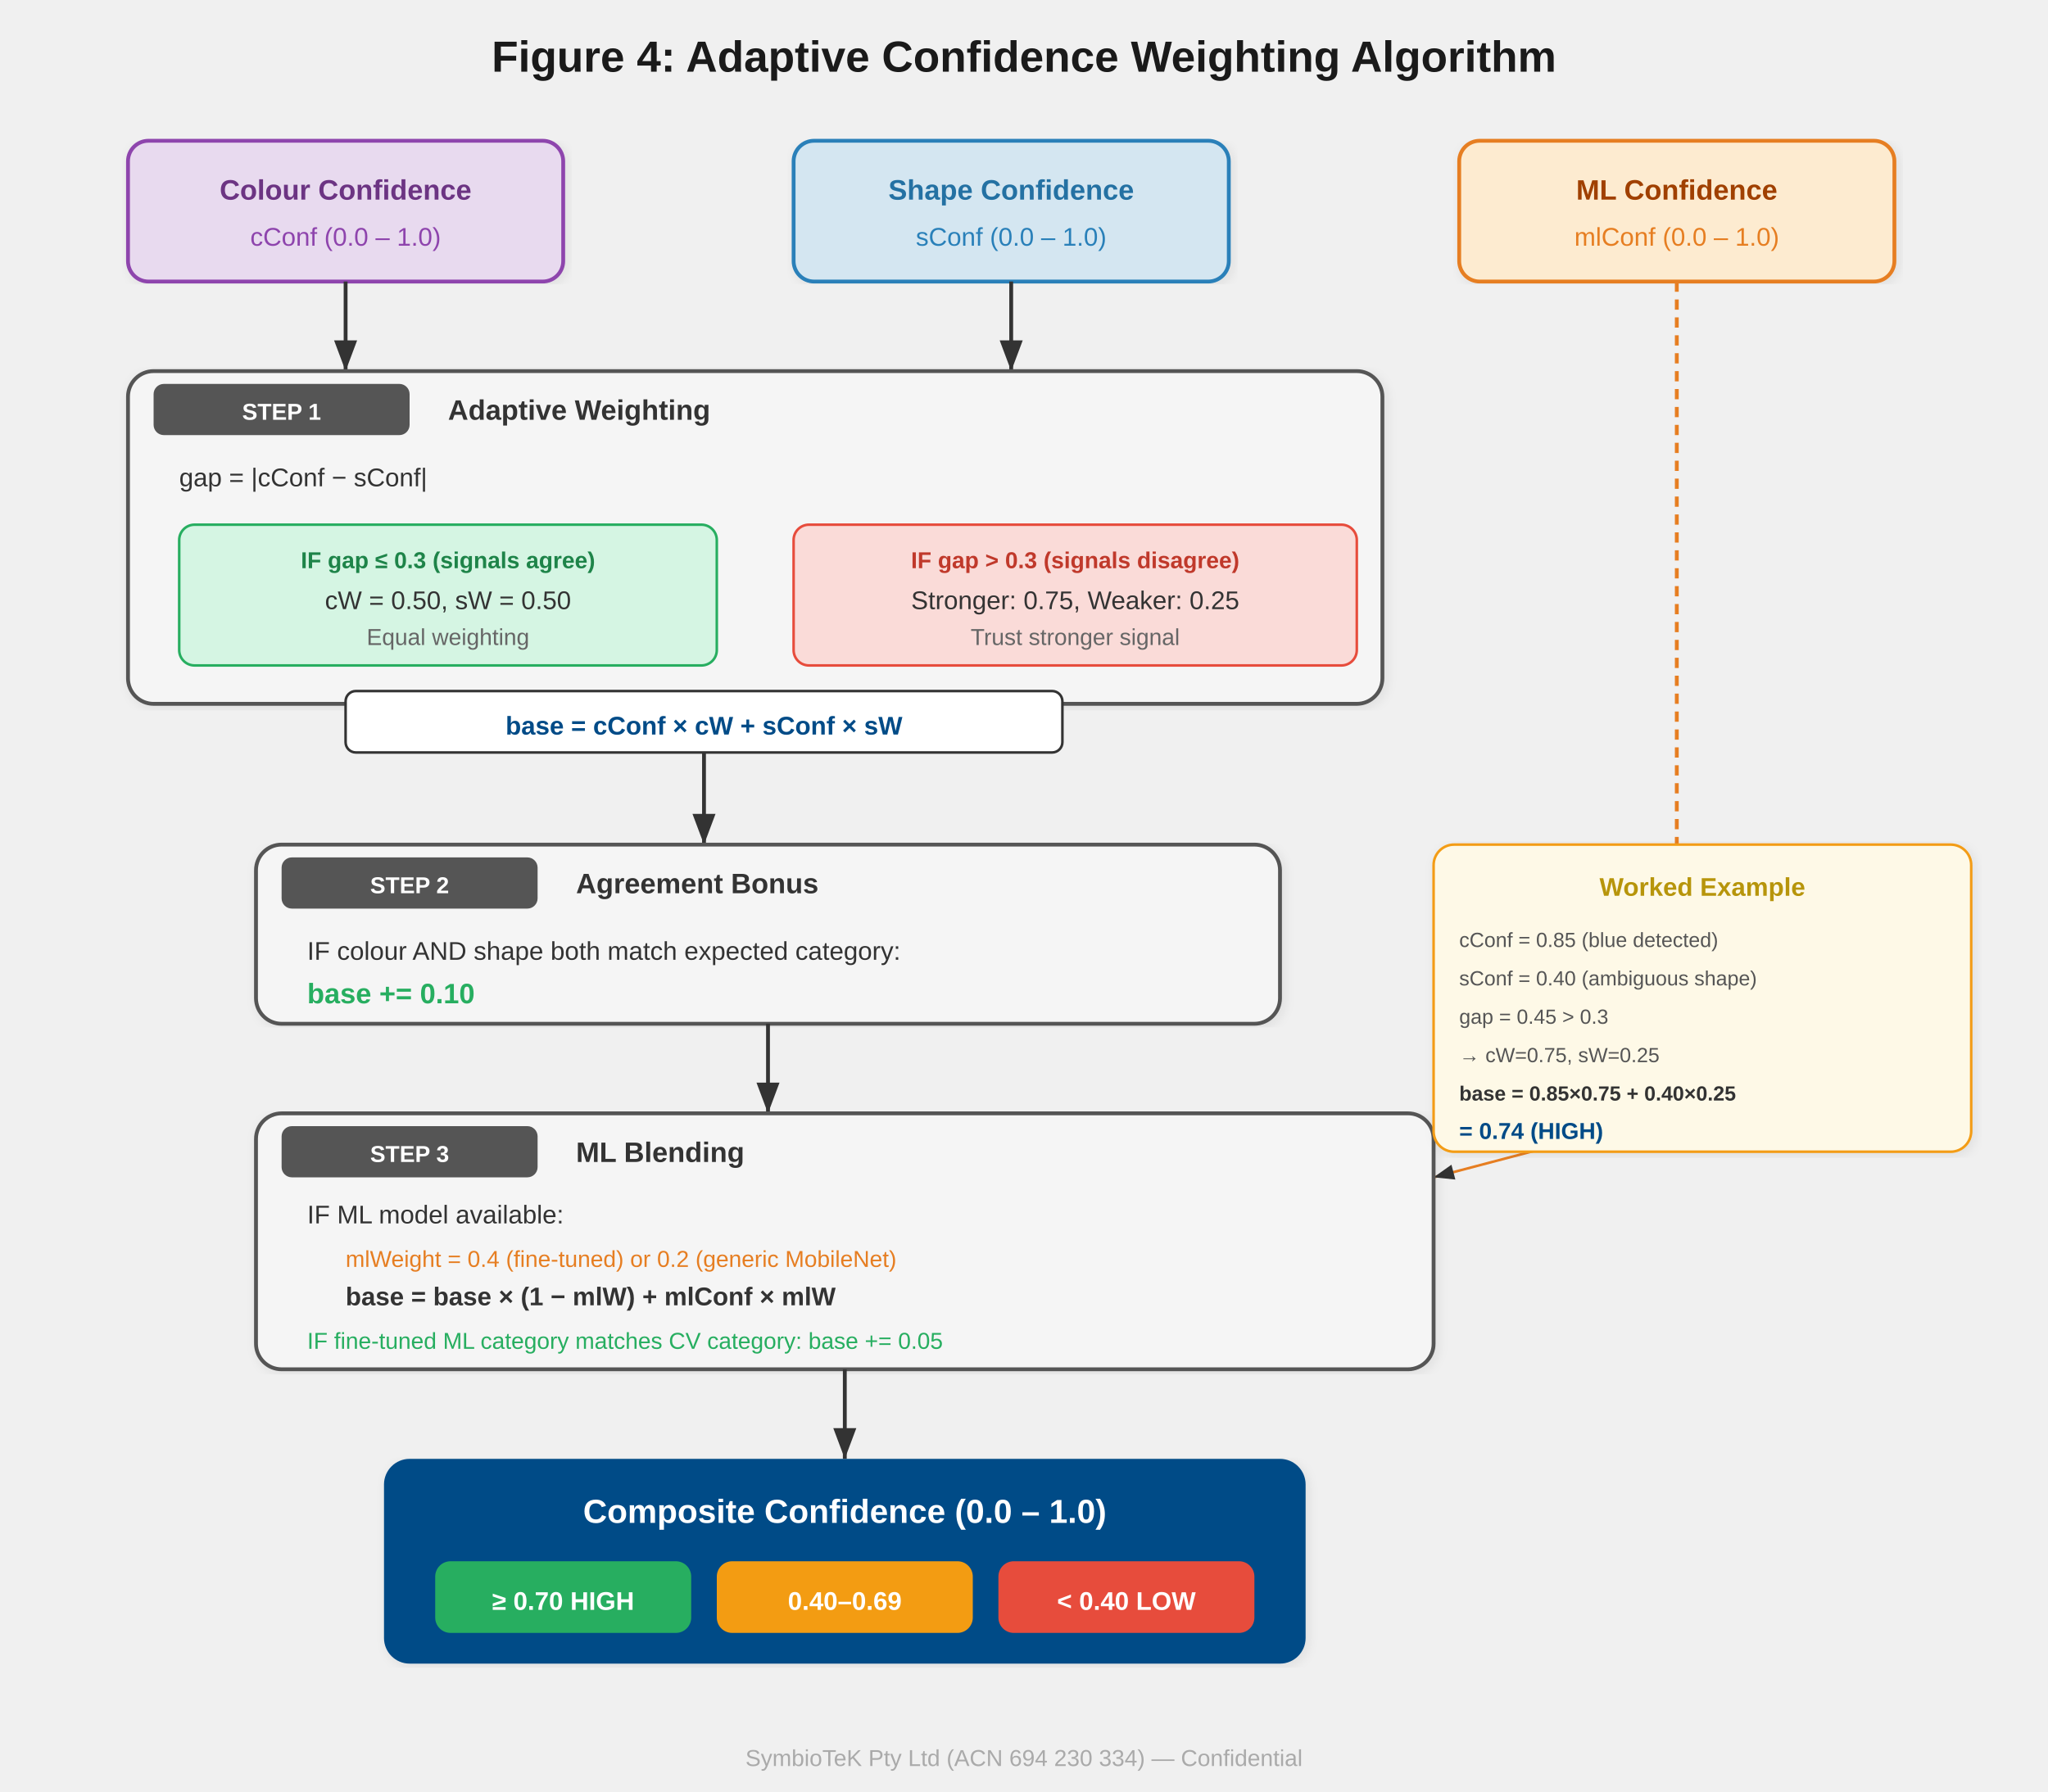
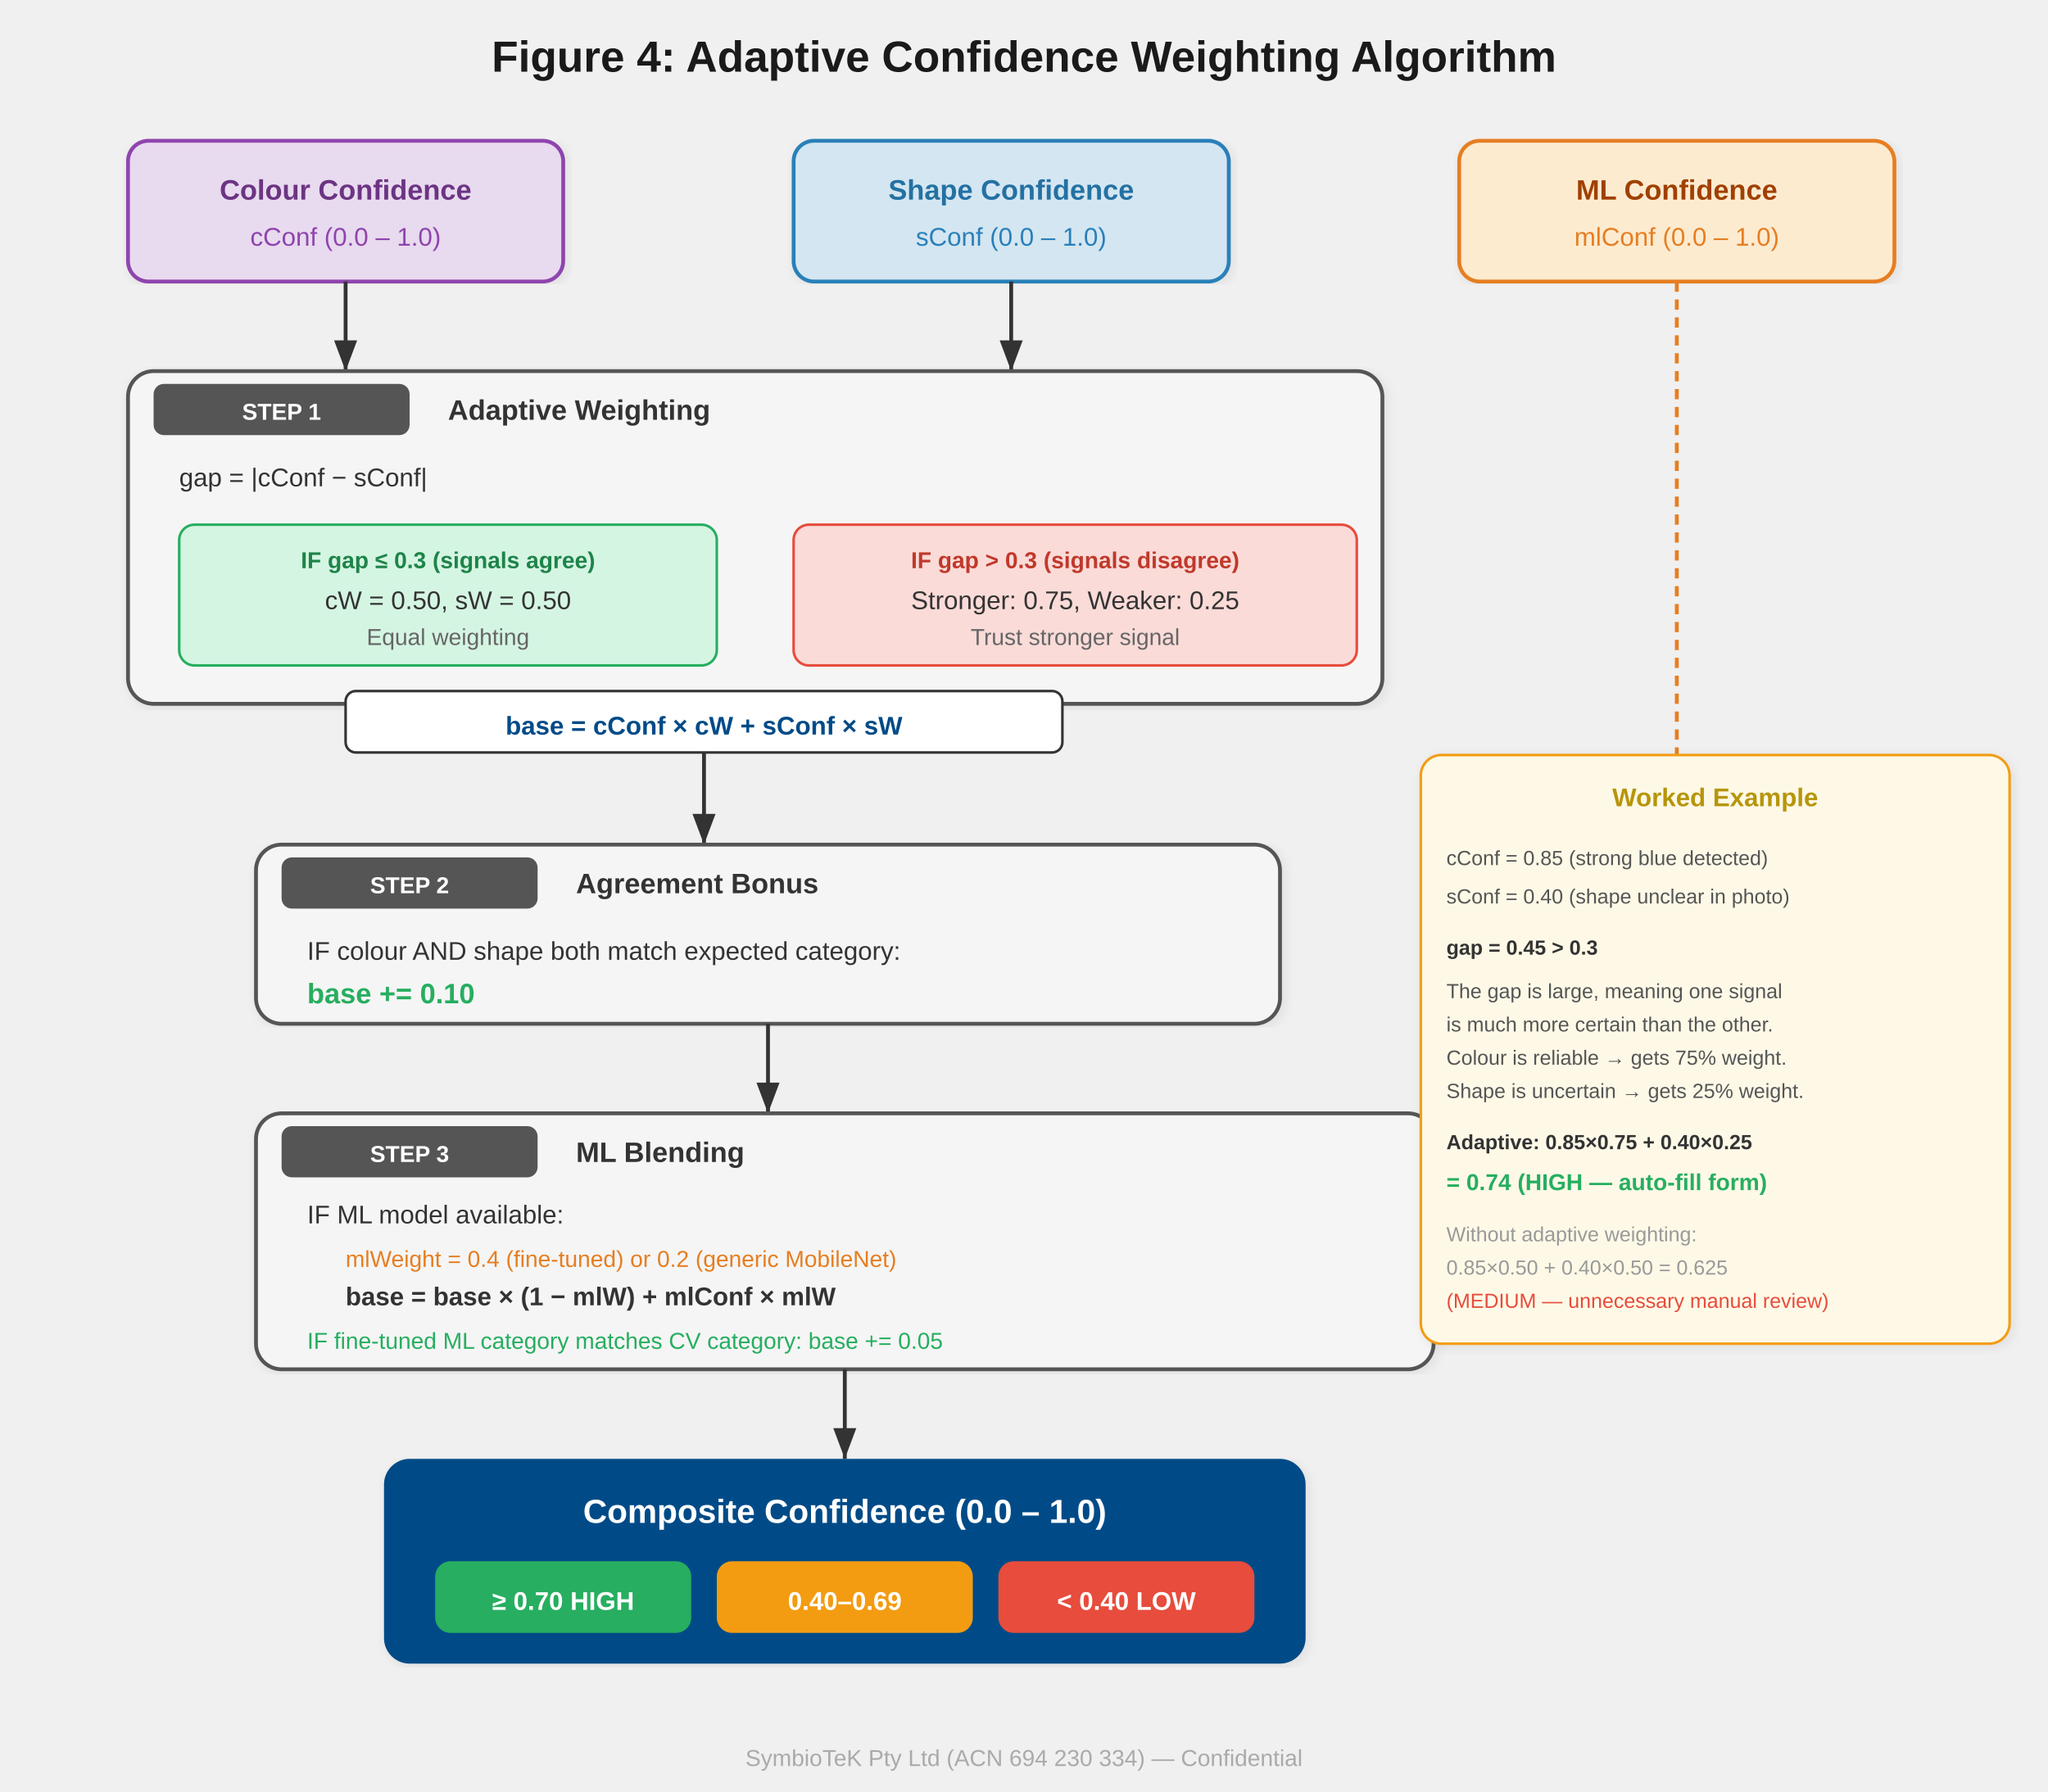
<svg xmlns="http://www.w3.org/2000/svg" viewBox="0 0 800 700" font-family="'Segoe UI', Arial, sans-serif">
  <defs>
    <marker id="ar" markerWidth="8" markerHeight="6" refX="8" refY="3" orient="auto">
      <path d="M0,0 L8,3 L0,6" fill="#333" />
    </marker>
    <filter id="sh" x="-2%" y="-2%" width="104%" height="104%">
      <feDropShadow dx="1" dy="1" stdDeviation="2" flood-opacity="0.08" />
    </filter>
  </defs>
  <text x="400" y="28" text-anchor="middle" font-size="17" font-weight="700" fill="#1a1a1a">Figure 4: Adaptive Confidence Weighting Algorithm</text>
  <rect x="50" y="55" width="170" height="55" rx="8" fill="#E8DAEF" stroke="#8E44AD" stroke-width="1.5" filter="url(#sh)" />
  <text x="135" y="78" text-anchor="middle" font-size="11" font-weight="600" fill="#6C3483">Colour Confidence</text>
  <text x="135" y="96" text-anchor="middle" font-size="10" fill="#8E44AD">cConf (0.0 – 1.0)</text>
  <rect x="310" y="55" width="170" height="55" rx="8" fill="#D4E6F1" stroke="#2980B9" stroke-width="1.5" filter="url(#sh)" />
  <text x="395" y="78" text-anchor="middle" font-size="11" font-weight="600" fill="#2471A3">Shape Confidence</text>
  <text x="395" y="96" text-anchor="middle" font-size="10" fill="#2980B9">sConf (0.0 – 1.0)</text>
  <rect x="570" y="55" width="170" height="55" rx="8" fill="#FDEBD0" stroke="#E67E22" stroke-width="1.5" filter="url(#sh)" />
  <text x="655" y="78" text-anchor="middle" font-size="11" font-weight="600" fill="#A04000">ML Confidence</text>
  <text x="655" y="96" text-anchor="middle" font-size="10" fill="#E67E22">mlConf (0.0 – 1.0)</text>
  <line x1="135" y1="110" x2="135" y2="145" stroke="#333" stroke-width="1.5" marker-end="url(#ar)" />
  <line x1="395" y1="110" x2="395" y2="145" stroke="#333" stroke-width="1.5" marker-end="url(#ar)" />
  <rect x="50" y="145" width="490" height="130" rx="10" fill="#F5F5F5" stroke="#555" stroke-width="1.5" filter="url(#sh)" />
  <rect x="60" y="150" width="100" height="20" rx="4" fill="#555" />
  <text x="110" y="164" text-anchor="middle" font-size="9" font-weight="700" fill="#fff">STEP 1</text>
  <text x="175" y="164" font-size="11" font-weight="600" fill="#333">Adaptive Weighting</text>
  <text x="70" y="190" font-size="10" fill="#333">gap = |cConf − sConf|</text>
  <rect x="70" y="205" width="210" height="55" rx="6" fill="#D5F5E3" stroke="#27AE60" stroke-width="1" />
  <text x="175" y="222" text-anchor="middle" font-size="9" font-weight="600" fill="#1E8449">IF gap ≤ 0.3 (signals agree)</text>
  <text x="175" y="238" text-anchor="middle" font-size="10" fill="#333">cW = 0.50, sW = 0.50</text>
  <text x="175" y="252" text-anchor="middle" font-size="9" fill="#666">Equal weighting</text>
  <rect x="310" y="205" width="220" height="55" rx="6" fill="#FADBD8" stroke="#E74C3C" stroke-width="1" />
  <text x="420" y="222" text-anchor="middle" font-size="9" font-weight="600" fill="#C0392B">IF gap &gt; 0.3 (signals disagree)</text>
  <text x="420" y="238" text-anchor="middle" font-size="10" fill="#333">Stronger: 0.75, Weaker: 0.25</text>
  <text x="420" y="252" text-anchor="middle" font-size="9" fill="#666">Trust stronger signal</text>
  <rect x="135" y="270" width="280" height="24" rx="4" fill="#fff" stroke="#333" stroke-width="1" />
  <text x="275" y="287" text-anchor="middle" font-size="10" font-weight="600" fill="#004B87">base = cConf × cW + sConf × sW</text>
  <line x1="275" y1="294" x2="275" y2="330" stroke="#333" stroke-width="1.5" marker-end="url(#ar)" />
  <rect x="100" y="330" width="400" height="70" rx="10" fill="#F5F5F5" stroke="#555" stroke-width="1.5" filter="url(#sh)" />
  <rect x="110" y="335" width="100" height="20" rx="4" fill="#555" />
  <text x="160" y="349" text-anchor="middle" font-size="9" font-weight="700" fill="#fff">STEP 2</text>
  <text x="225" y="349" font-size="11" font-weight="600" fill="#333">Agreement Bonus</text>
  <text x="120" y="375" font-size="10" fill="#333">IF colour AND shape both match expected category:</text>
  <text x="120" y="392" font-size="11" font-weight="700" fill="#27AE60">    base += 0.10</text>
  <line x1="300" y1="400" x2="300" y2="435" stroke="#333" stroke-width="1.5" marker-end="url(#ar)" />
  <line x1="655" y1="110" x2="655" y2="435" stroke="#E67E22" stroke-width="1.5" stroke-dasharray="4,3" />
  <line x1="655" y1="435" x2="560" y2="460" stroke="#E67E22" stroke-width="1" marker-end="url(#ar)" />
  <rect x="100" y="435" width="460" height="100" rx="10" fill="#F5F5F5" stroke="#555" stroke-width="1.5" filter="url(#sh)" />
  <rect x="110" y="440" width="100" height="20" rx="4" fill="#555" />
  <text x="160" y="454" text-anchor="middle" font-size="9" font-weight="700" fill="#fff">STEP 3</text>
  <text x="225" y="454" font-size="11" font-weight="600" fill="#333">ML Blending</text>
  <text x="120" y="478" font-size="10" fill="#333">IF ML model available:</text>
  <text x="135" y="495" font-size="9" fill="#E67E22">mlWeight = 0.4 (fine-tuned) or 0.2 (generic MobileNet)</text>
  <text x="135" y="510" font-size="10" font-weight="600" fill="#333">base = base × (1 − mlW) + mlConf × mlW</text>
  <text x="120" y="527" font-size="9" fill="#27AE60">IF fine-tuned ML category matches CV category: base += 0.05</text>
  <line x1="330" y1="535" x2="330" y2="570" stroke="#333" stroke-width="1.5" marker-end="url(#ar)" />
  <rect x="150" y="570" width="360" height="80" rx="10" fill="#004B87" filter="url(#sh)" />
  <text x="330" y="595" text-anchor="middle" font-size="13" font-weight="700" fill="#fff">Composite Confidence (0.0 – 1.0)</text>
  <rect x="170" y="610" width="100" height="28" rx="6" fill="#27AE60" />
  <text x="220" y="629" text-anchor="middle" font-size="10" font-weight="700" fill="#fff">≥ 0.70 HIGH</text>
  <rect x="280" y="610" width="100" height="28" rx="6" fill="#F39C12" />
  <text x="330" y="629" text-anchor="middle" font-size="10" font-weight="700" fill="#fff">0.40–0.69</text>
  <rect x="390" y="610" width="100" height="28" rx="6" fill="#E74C3C" />
  <text x="440" y="629" text-anchor="middle" font-size="10" font-weight="700" fill="#fff">&lt; 0.40 LOW</text>
-   <rect x="560" y="330" width="210" height="120" rx="8" fill="#FEF9E7" stroke="#F39C12" stroke-width="1" filter="url(#sh)" />
-   <text x="665" y="350" text-anchor="middle" font-size="10" font-weight="700" fill="#B7950B">Worked Example</text>
-   <text x="570" y="370" font-size="8" fill="#555">cConf = 0.85 (blue detected)</text>
-   <text x="570" y="385" font-size="8" fill="#555">sConf = 0.40 (ambiguous shape)</text>
-   <text x="570" y="400" font-size="8" fill="#555">gap = 0.45 &gt; 0.3</text>
-   <text x="570" y="415" font-size="8" fill="#555">→ cW=0.75, sW=0.25</text>
-   <text x="570" y="430" font-size="8" font-weight="600" fill="#333">base = 0.85×0.75 + 0.40×0.25</text>
-   <text x="570" y="445" font-size="9" font-weight="700" fill="#004B87">= 0.74 (HIGH)</text>
+   <rect x="555" y="295" width="230" height="230" rx="8" fill="#FEF9E7" stroke="#F39C12" stroke-width="1" filter="url(#sh)" />
+   <text x="670" y="315" text-anchor="middle" font-size="10" font-weight="700" fill="#B7950B">Worked Example</text>
+   <text x="565" y="338" font-size="8" fill="#555">cConf = 0.85 (strong blue detected)</text>
+   <text x="565" y="353" font-size="8" fill="#555">sConf = 0.40 (shape unclear in photo)</text>
+   <text x="565" y="373" font-size="8" font-weight="600" fill="#333">gap = 0.45 &gt; 0.3</text>
+   <text x="565" y="390" font-size="8" fill="#555">The gap is large, meaning one signal</text>
+   <text x="565" y="403" font-size="8" fill="#555">is much more certain than the other.</text>
+   <text x="565" y="416" font-size="8" fill="#555">Colour is reliable → gets 75% weight.</text>
+   <text x="565" y="429" font-size="8" fill="#555">Shape is uncertain → gets 25% weight.</text>
+   <text x="565" y="449" font-size="8" font-weight="600" fill="#333">Adaptive:  0.85×0.75 + 0.40×0.25</text>
+   <text x="565" y="465" font-size="9" font-weight="700" fill="#27AE60">= 0.74 (HIGH — auto-fill form)</text>
+   <text x="565" y="485" font-size="8" fill="#999">Without adaptive weighting:</text>
+   <text x="565" y="498" font-size="8" fill="#999">0.85×0.50 + 0.40×0.50 = 0.625</text>
+   <text x="565" y="511" font-size="8" fill="#E74C3C">(MEDIUM — unnecessary manual review)</text>
  <text x="400" y="690" text-anchor="middle" font-size="9" fill="#aaa">SymbioTeK Pty Ltd (ACN 694 230 334) — Confidential</text>
</svg>
